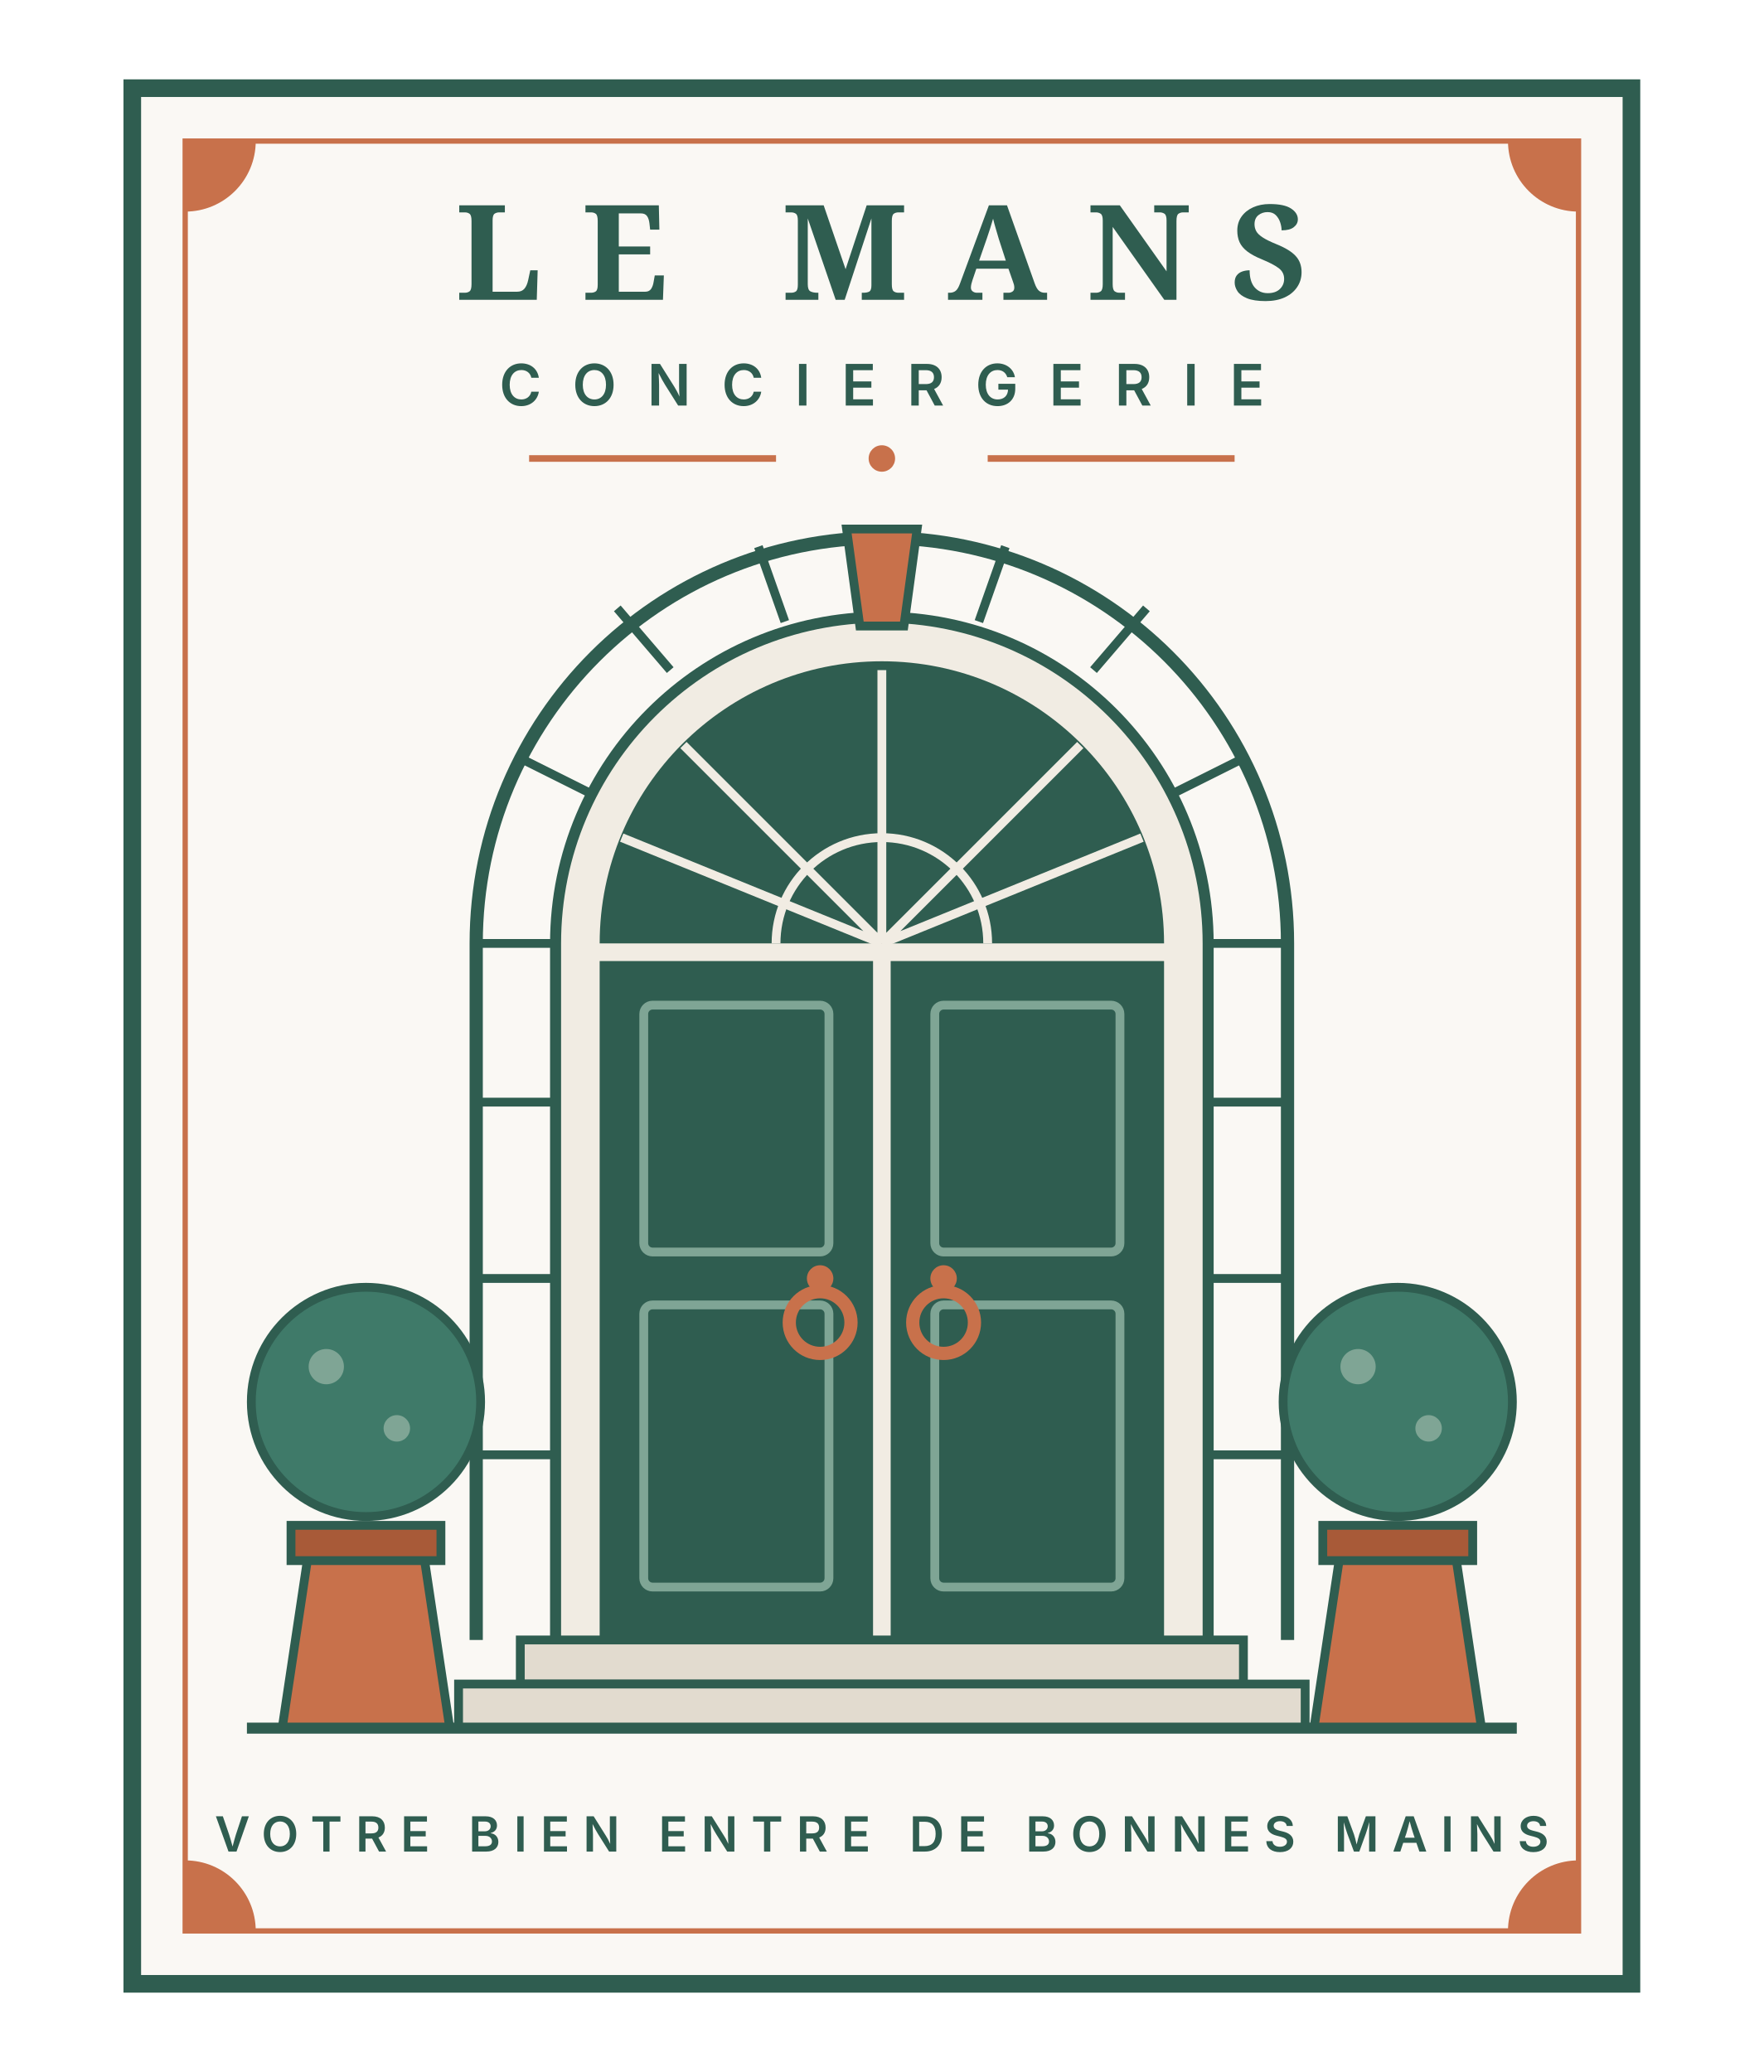
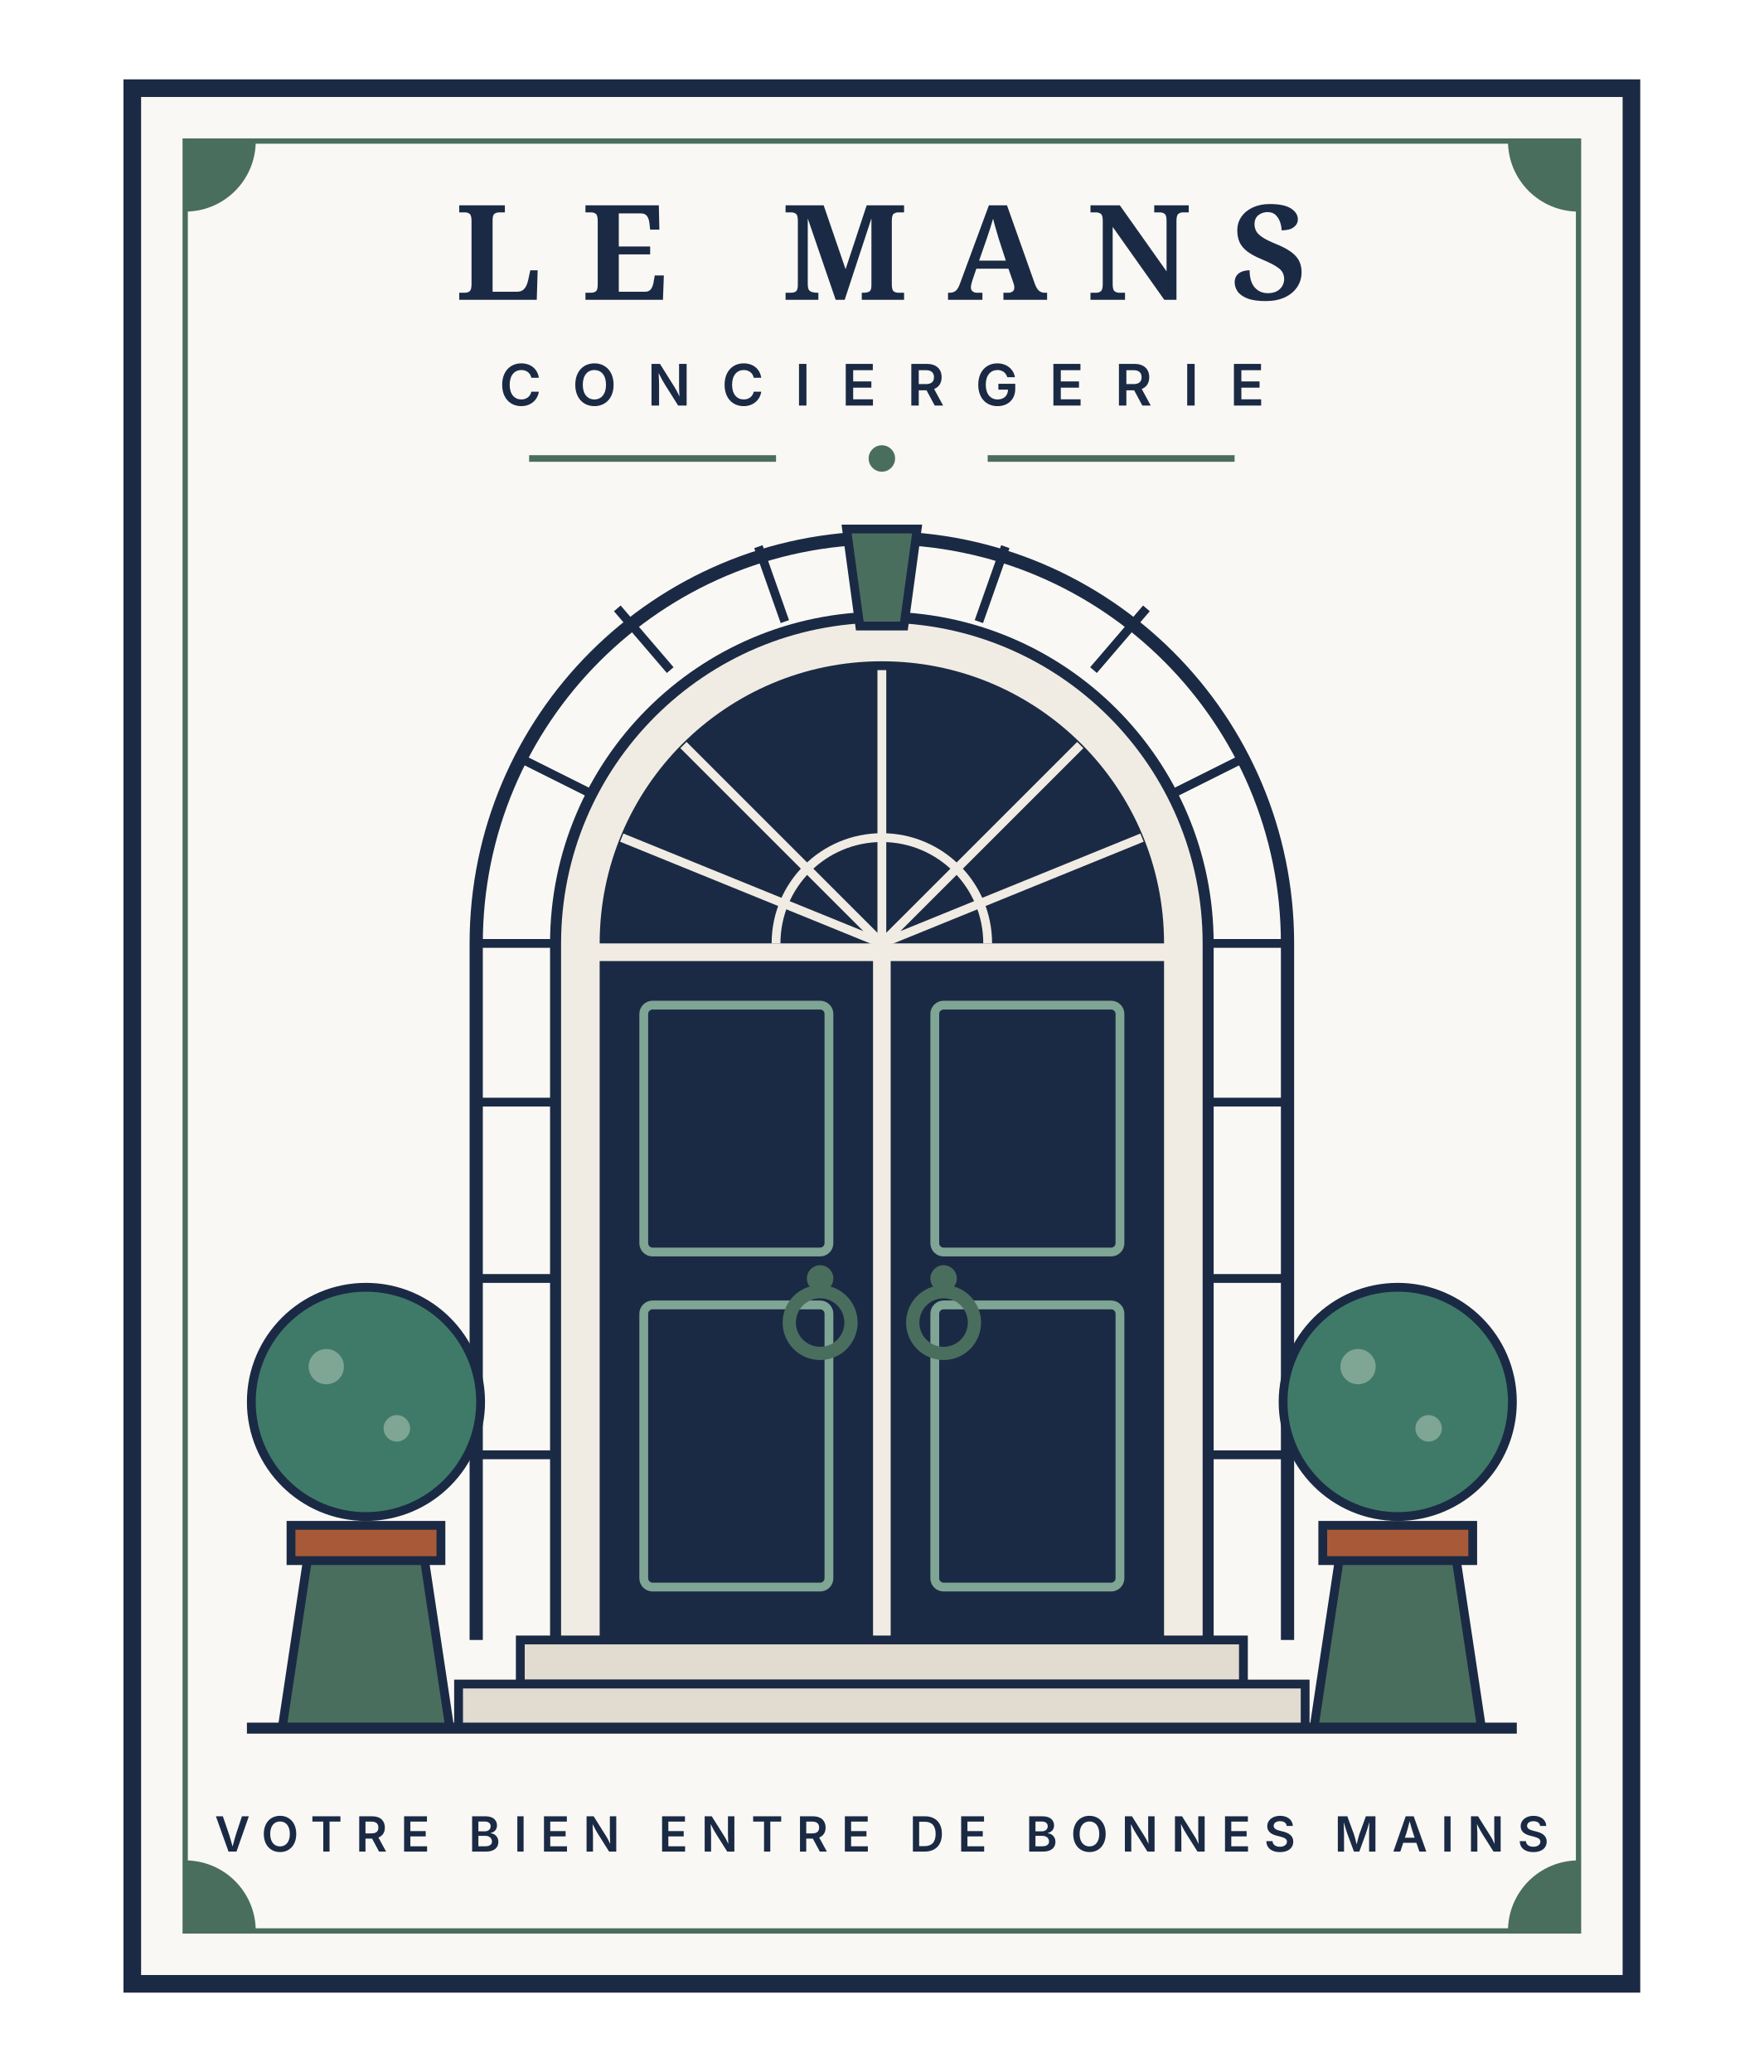
<svg xmlns="http://www.w3.org/2000/svg" viewBox="0 0 400 470" role="img" aria-label="Le Mans Conciergerie, votre bien entre de bonnes mains">
-   <rect x="30" y="20" width="340" height="430" fill="#faf8f4" stroke="#2f5d50" stroke-width="4" />
-   <rect x="42" y="32" width="316" height="406" fill="none" stroke="#c8714b" stroke-width="1.2" />
-   <g fill="#c8714b">
+   <rect x="30" y="20" width="340" height="430" fill="#faf8f4" stroke="#1b2a44" stroke-width="4" />
+   <rect x="42" y="32" width="316" height="406" fill="none" stroke="#4a6e5e" stroke-width="1.2" />
+   <g fill="#4a6e5e">
    <path d="M42 32 h16 a16 16 0 0 1 -16 16 z" />
    <path d="M358 32 h-16 a16 16 0 0 0 16 16 z" />
    <path d="M42 438 h16 a16 16 0 0 0 -16 -16 z" />
    <path d="M358 438 h-16 a16 16 0 0 1 16 -16 z" />
  </g>
-   <text x="200" y="68" text-anchor="middle" font-family="Fraunces,Georgia,serif" font-weight="600" font-size="30" letter-spacing="9" fill="#2f5d50">LE MANS</text>
-   <text x="200" y="92" text-anchor="middle" font-family="Inter,Arial,sans-serif" font-weight="600" font-size="13" letter-spacing="7" fill="#2f5d50">CONCIERGERIE</text>
-   <path d="M120 104 H176 M224 104 H280" stroke="#c8714b" stroke-width="1.5" />
-   <circle cx="200" cy="104" r="3" fill="#c8714b" />
-   <path d="M108 372 V214 A92 92 0 0 1 292 214 V372" fill="none" stroke="#2f5d50" stroke-width="3" />
-   <path d="M126 372 V214 A74 74 0 0 1 274 214 V372" fill="#f1ece3" stroke="#2f5d50" stroke-width="2.5" />
-   <g stroke="#2f5d50" stroke-width="2">
+   <text x="200" y="68" text-anchor="middle" font-family="Fraunces,Georgia,serif" font-weight="600" font-size="30" letter-spacing="9" fill="#1b2a44">LE MANS</text>
+   <text x="200" y="92" text-anchor="middle" font-family="Inter,Arial,sans-serif" font-weight="600" font-size="13" letter-spacing="7" fill="#1b2a44">CONCIERGERIE</text>
+   <path d="M120 104 H176 M224 104 H280" stroke="#4a6e5e" stroke-width="1.5" />
+   <circle cx="200" cy="104" r="3" fill="#4a6e5e" />
+   <path d="M108 372 V214 A92 92 0 0 1 292 214 V372" fill="none" stroke="#1b2a44" stroke-width="3" />
+   <path d="M126 372 V214 A74 74 0 0 1 274 214 V372" fill="#f1ece3" stroke="#1b2a44" stroke-width="2.5" />
+   <g stroke="#1b2a44" stroke-width="2">
    <path d="M108 214 H126 M292 214 H274 M118 172 L134 180 M282 172 L266 180 M140 138 L152 152 M260 138 L248 152 M172 124 L178 141 M228 124 L222 141" />
    <path d="M108 250 H126 M108 290 H126 M108 330 H126 M292 250 H274 M292 290 H274 M292 330 H274" />
  </g>
-   <path d="M192 120 H208 L205 142 H195 Z" fill="#c8714b" stroke="#2f5d50" stroke-width="2" />
-   <path d="M136 214 A64 64 0 0 1 264 214 Z" fill="#2f5d50" />
+   <path d="M192 120 H208 L205 142 H195 Z" fill="#4a6e5e" stroke="#1b2a44" stroke-width="2" />
+   <path d="M136 214 A64 64 0 0 1 264 214 Z" fill="#1b2a44" />
  <g stroke="#f1ece3" stroke-width="2">
    <path d="M200 214 V152 M200 214 L155 169 M200 214 L245 169 M200 214 L141 190 M200 214 L259 190" />
  </g>
  <path d="M176 214 A24 24 0 0 1 224 214" fill="none" stroke="#f1ece3" stroke-width="2" />
-   <rect x="136" y="218" width="62" height="154" fill="#2f5d50" />
-   <rect x="202" y="218" width="62" height="154" fill="#2f5d50" />
+   <rect x="136" y="218" width="62" height="154" fill="#1b2a44" />
+   <rect x="202" y="218" width="62" height="154" fill="#1b2a44" />
  <g fill="none" stroke="#7fa595" stroke-width="2">
    <rect x="146" y="228" width="42" height="56" rx="2" />
    <rect x="146" y="296" width="42" height="64" rx="2" />
    <rect x="212" y="228" width="42" height="56" rx="2" />
    <rect x="212" y="296" width="42" height="64" rx="2" />
  </g>
-   <g fill="none" stroke="#c8714b" stroke-width="3">
+   <g fill="none" stroke="#4a6e5e" stroke-width="3">
    <circle cx="186" cy="300" r="7" />
    <circle cx="214" cy="300" r="7" />
  </g>
-   <g fill="#c8714b">
+   <g fill="#4a6e5e">
    <circle cx="186" cy="290" r="3" />
    <circle cx="214" cy="290" r="3" />
  </g>
-   <rect x="118" y="372" width="164" height="10" fill="#e2dbcf" stroke="#2f5d50" stroke-width="2" />
-   <rect x="104" y="382" width="192" height="10" fill="#e2dbcf" stroke="#2f5d50" stroke-width="2" />
-   <g stroke="#2f5d50" stroke-width="2">
-     <path d="M64 392 L70 352 H96 L102 392 Z" fill="#c8714b" />
+   <rect x="118" y="372" width="164" height="10" fill="#e2dbcf" stroke="#1b2a44" stroke-width="2" />
+   <rect x="104" y="382" width="192" height="10" fill="#e2dbcf" stroke="#1b2a44" stroke-width="2" />
+   <g stroke="#1b2a44" stroke-width="2">
+     <path d="M64 392 L70 352 H96 L102 392 Z" fill="#4a6e5e" />
    <rect x="66" y="346" width="34" height="8" fill="#a85a38" />
    <circle cx="83" cy="318" r="26" fill="#3f7a69" />
-     <path d="M298 392 L304 352 H330 L336 392 Z" fill="#c8714b" />
+     <path d="M298 392 L304 352 H330 L336 392 Z" fill="#4a6e5e" />
    <rect x="300" y="346" width="34" height="8" fill="#a85a38" />
    <circle cx="317" cy="318" r="26" fill="#3f7a69" />
  </g>
  <g fill="#7fa595">
    <circle cx="74" cy="310" r="4" />
    <circle cx="90" cy="324" r="3" />
    <circle cx="308" cy="310" r="4" />
    <circle cx="324" cy="324" r="3" />
  </g>
-   <path d="M56 392 H344" stroke="#2f5d50" stroke-width="2.5" />
-   <text x="200" y="420" text-anchor="middle" font-family="Inter,Arial,sans-serif" font-weight="600" font-size="11" letter-spacing="3" fill="#2f5d50">VOTRE BIEN ENTRE DE BONNES MAINS</text>
+   <path d="M56 392 H344" stroke="#1b2a44" stroke-width="2.5" />
+   <text x="200" y="420" text-anchor="middle" font-family="Inter,Arial,sans-serif" font-weight="600" font-size="11" letter-spacing="3" fill="#1b2a44">VOTRE BIEN ENTRE DE BONNES MAINS</text>
</svg>
